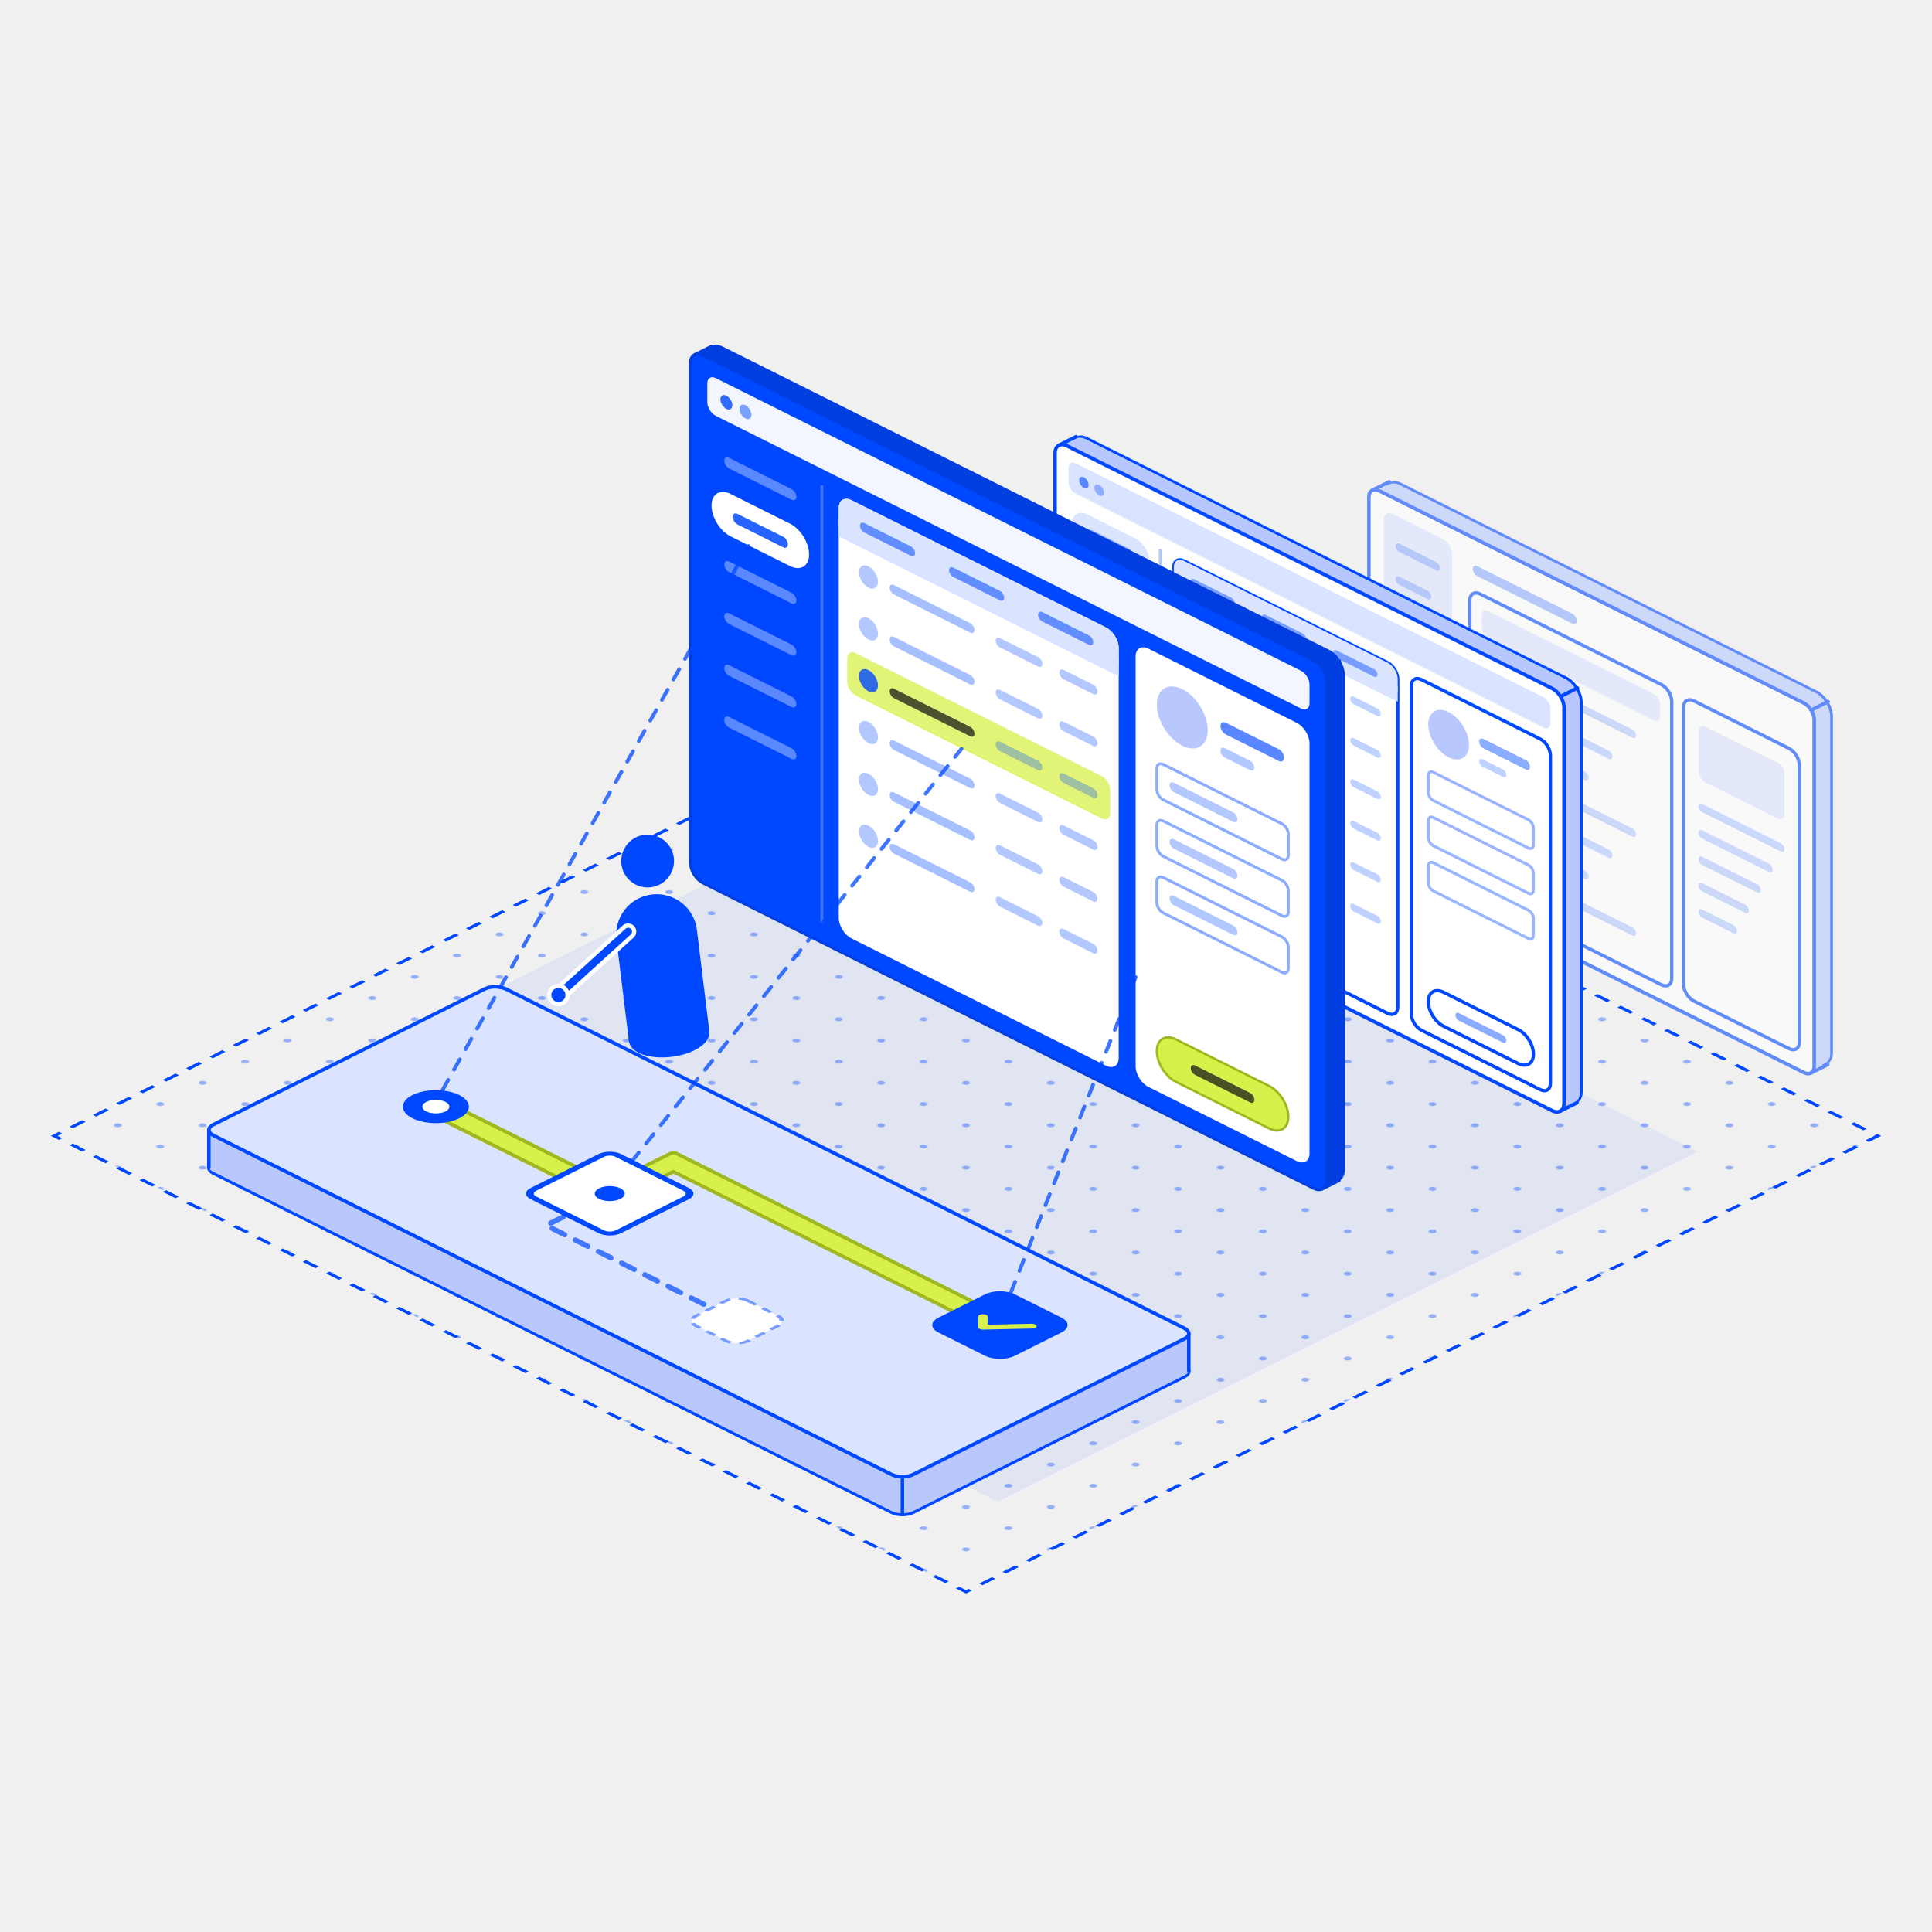
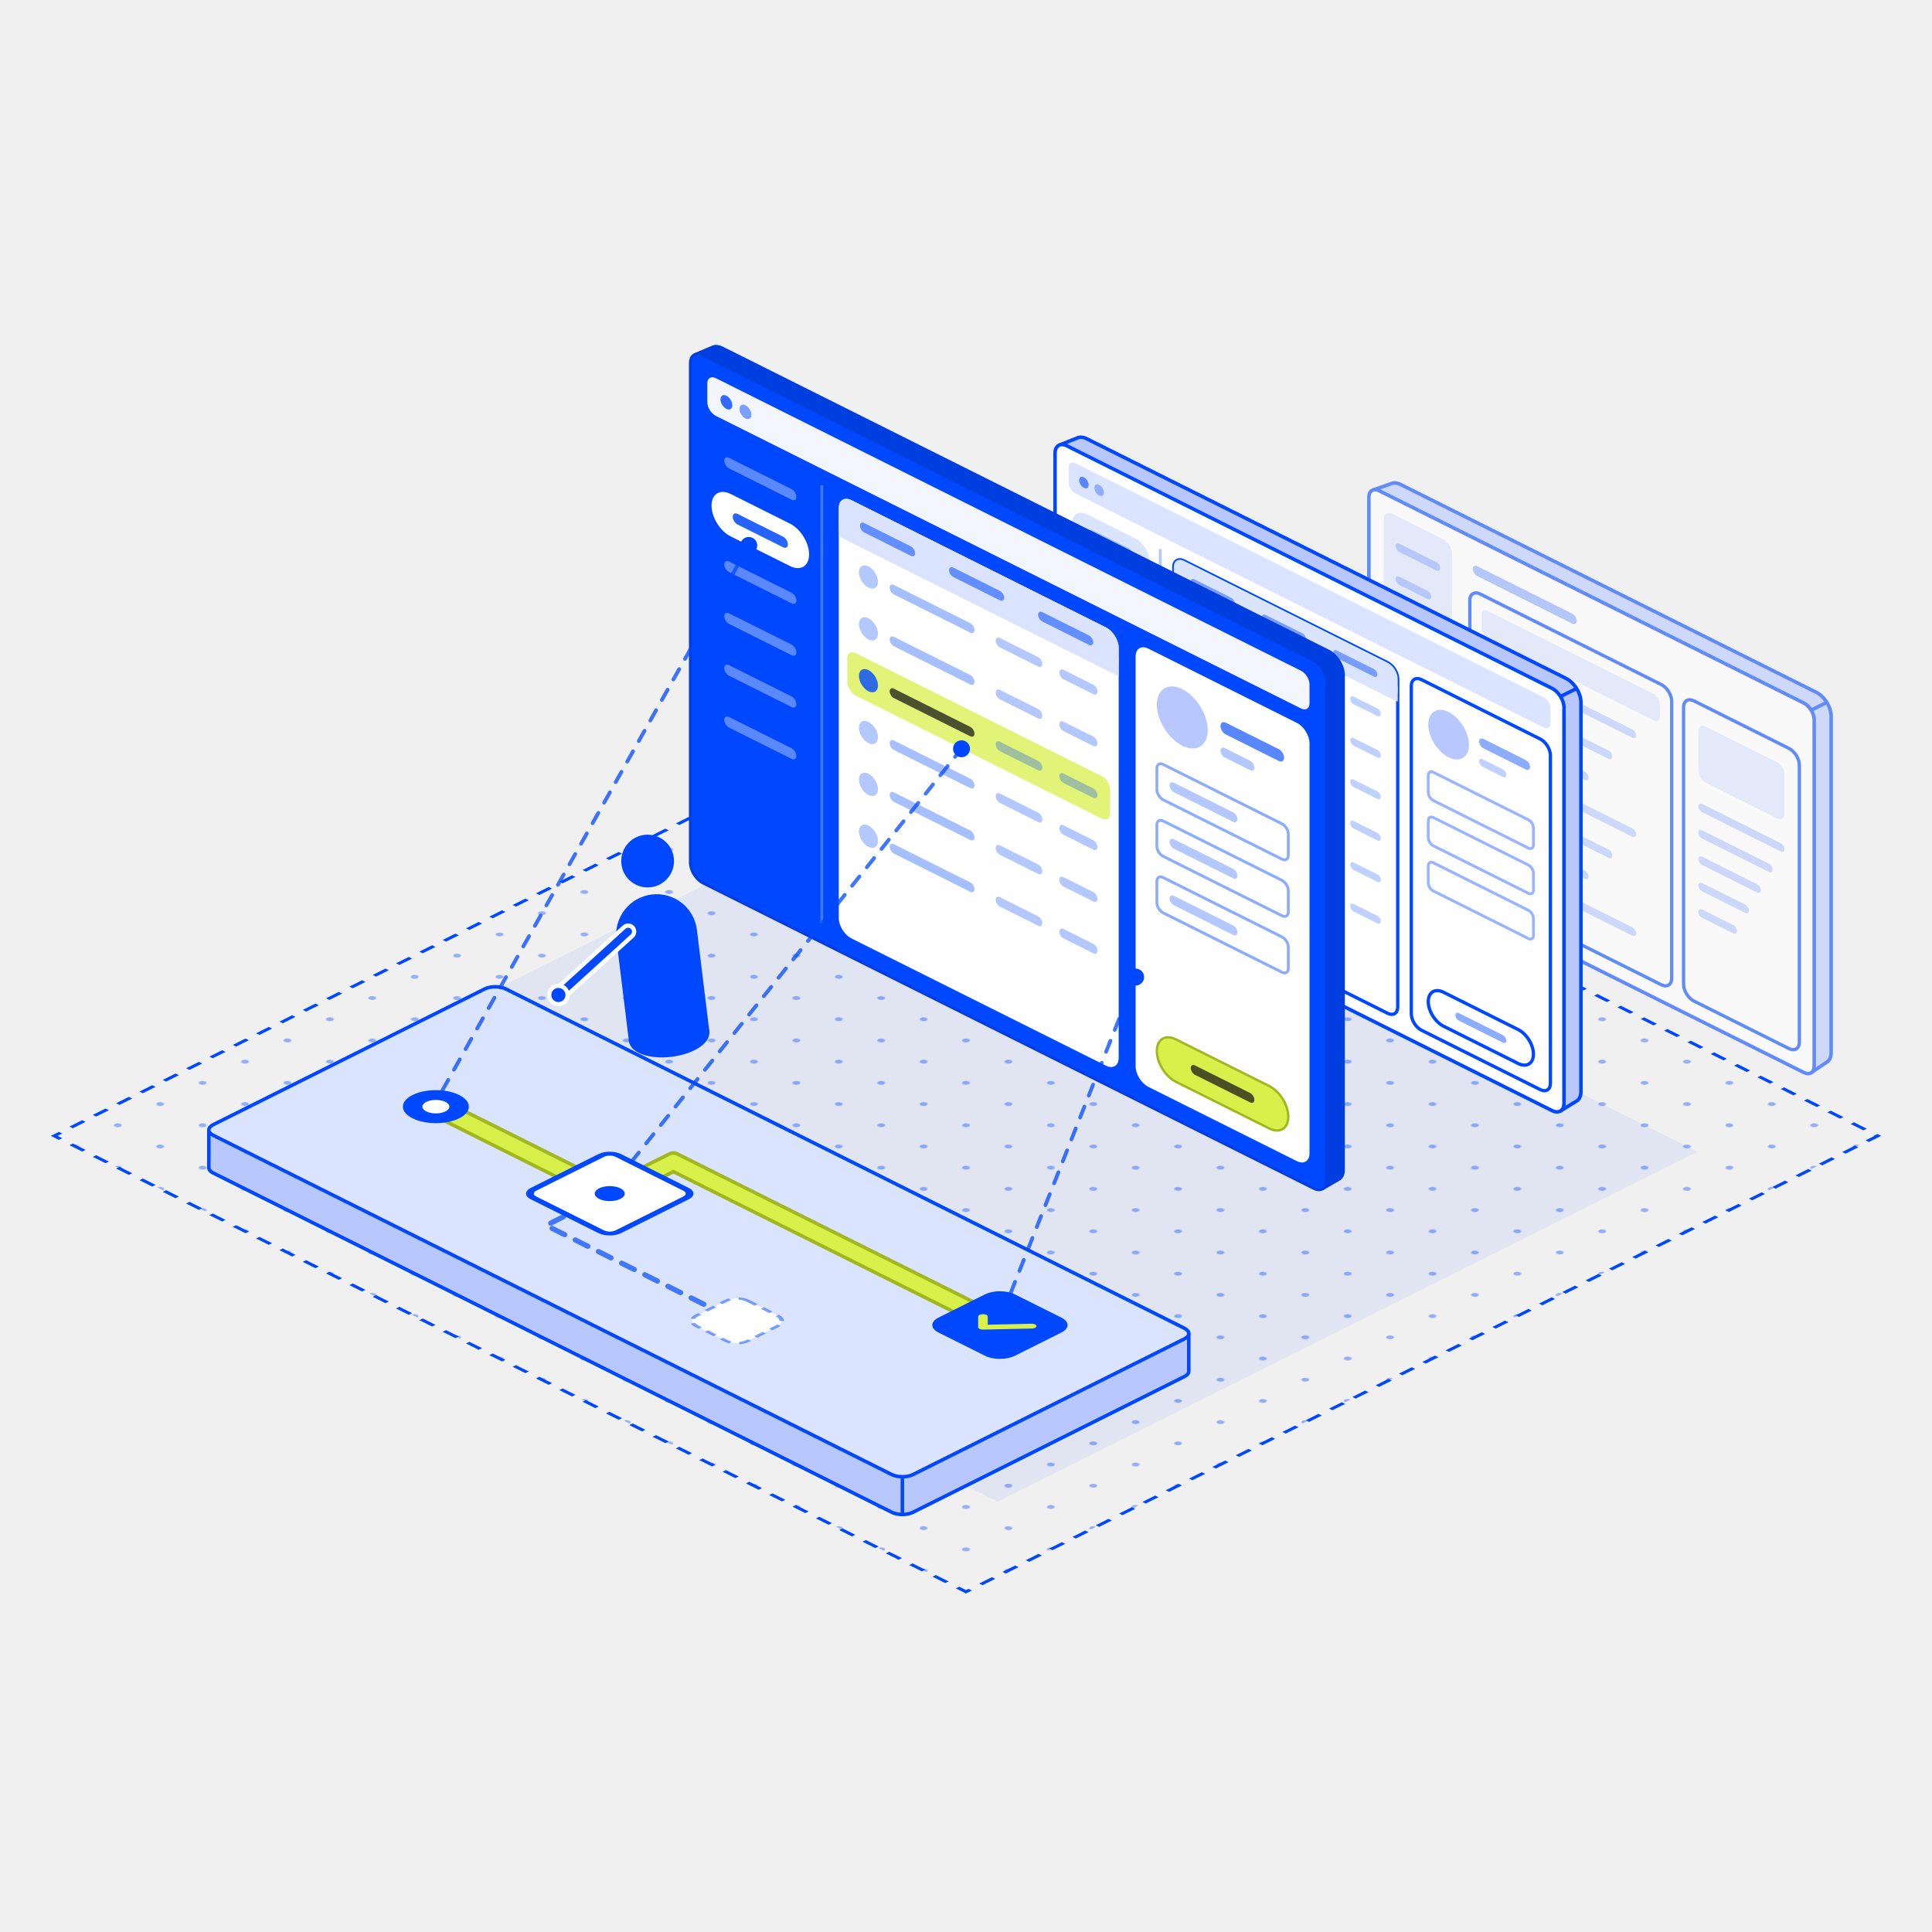
<svg xmlns="http://www.w3.org/2000/svg" width="820" height="820" viewBox="0 0 820 820" role="img" aria-label="Isometric illustration for Product Design. On a dotted floor, a long pale strip at the front holds a worked-out map: a start point, a square decision and two branches; the chosen route runs in lime to an end with a tick, and the other branch is dashed to a pale end. Behind it stands the product at three stages, one in front of the other: at the back its simplest form in plain light blocks, then a tidier light version with nothing yet chosen, and in front the finished solid-blue screen with a menu, a table of records with one row in lime and a detail panel with a lime button. All three keep the same menu, table and detail panel in the same places, so one product is transformed from back to front. Dashed lines rise from the start, the decision and the chosen end to the menu, the table and the detail panel they decided. Just behind the far end of the map a solid blue Tcules designer leans in, pointing at the start point." style="display: block">
  <style>.sm rect,.sm path,.sm circle{vector-effect:non-scaling-stroke}</style>
  <g transform="translate(0.0 -11.4)">
    <defs>
      <pattern id="floorDots" width="20" height="20" patternUnits="userSpaceOnUse">
        <circle cx="10" cy="10" r="1.3" fill="#0048FF" fill-opacity="0.38" />
      </pattern>
      <linearGradient id="bodyShade" x1="0" y1="0" x2="1" y2="0">
        <stop offset="0" stop-color="#FFFFFF" />
        <stop offset="0.45" stop-color="#FFFFFF" />
        <stop offset="1" stop-color="#B8C8FF" />
      </linearGradient>
      <radialGradient id="headShade" cx="0.38" cy="0.32" r="0.75">
        <stop offset="0" stop-color="#FFFFFF" />
        <stop offset="0.55" stop-color="#EEF2FF" />
        <stop offset="1" stop-color="#B8C8FF" />
      </radialGradient>
    </defs>
    <g transform="matrix(0.9 0.45 -0.9 0.45 410.0 300.0)">
      <rect width="430" height="430" fill="url(#floorDots)" />
      <rect width="430" height="430" fill="none" stroke="#0048FF" stroke-width="1.6" stroke-dasharray="6 5" />
      <rect x="35" y="50" width="360" height="330" fill="#0048FF" fill-opacity="0.07" />
    </g>
    <g opacity="0.6">
      <g class="sm" transform="matrix(0.9 0.45 0 1 588.2 213.9)">
-         <rect width="210" height="156.8" rx="7" fill="#B8C8FF" stroke="#0048FF" stroke-width="1.5" vector-effect="non-scaling-stroke" />
+         <rect width="210" height="156.8" rx="7" fill="#B8C8FF" />
      </g>
      <g class="sm" transform="matrix(0.9 0.45 0 1 587.8 214.1)">
        <rect width="210" height="156.8" rx="7" fill="#B8C8FF" />
      </g>
      <g class="sm" transform="matrix(0.9 0.45 0 1 587.3 214.3)">
        <rect width="210" height="156.8" rx="7" fill="#B8C8FF" />
      </g>
      <g class="sm" transform="matrix(0.9 0.45 0 1 586.9 214.6)">
        <rect width="210" height="156.8" rx="7" fill="#B8C8FF" />
      </g>
      <g class="sm" transform="matrix(0.9 0.45 0 1 586.4 214.8)">
        <rect width="210" height="156.8" rx="7" fill="#B8C8FF" />
      </g>
      <g class="sm" transform="matrix(0.9 0.45 0 1 586.0 215.0)">
        <rect width="210" height="156.8" rx="7" fill="#B8C8FF" />
      </g>
      <g class="sm" transform="matrix(0.9 0.45 0 1 585.5 215.2)">
        <rect width="210" height="156.8" rx="7" fill="#B8C8FF" />
      </g>
      <g class="sm" transform="matrix(0.9 0.45 0 1 585.0 215.5)">
        <rect width="210" height="156.8" rx="7" fill="#B8C8FF" />
      </g>
      <g class="sm" transform="matrix(0.9 0.45 0 1 584.6 215.7)">
        <rect width="210" height="156.8" rx="7" fill="#B8C8FF" />
      </g>
      <g class="sm" transform="matrix(0.9 0.45 0 1 584.1 215.9)">
        <rect width="210" height="156.8" rx="7" fill="#B8C8FF" />
      </g>
      <g class="sm" transform="matrix(0.9 0.45 0 1 583.7 216.2)">
        <rect width="210" height="156.8" rx="7" fill="#B8C8FF" />
      </g>
      <g class="sm" transform="matrix(0.9 0.45 0 1 583.2 216.4)">
        <rect width="210" height="156.8" rx="7" fill="#B8C8FF" />
      </g>
      <g class="sm" transform="matrix(0.9 0.45 0 1 582.8 216.6)">
        <rect width="210" height="156.8" rx="7" fill="#B8C8FF" />
      </g>
      <g class="sm" transform="matrix(0.9 0.45 0 1 582.4 216.8)">
        <rect width="210" height="156.8" rx="7" fill="#B8C8FF" />
      </g>
      <g class="sm" transform="matrix(0.9 0.45 0 1 581.9 217.1)">
        <rect width="210" height="156.8" rx="7" fill="#B8C8FF" />
      </g>
      <g class="sm" transform="matrix(0.9 0.45 0 1 581.5 217.3)">
        <rect width="210" height="156.8" rx="7" fill="#B8C8FF" />
      </g>
+       <path d="M582.46 219.49 L590.29 216.74 L590.58 216.61 L590.89 216.51 L591.21 216.44 L591.54 216.39 L591.89 216.37 L592.24 216.39 L592.61 216.43 L592.98 216.50 L593.35 216.59 L593.73 216.72 L594.12 216.87 L594.50 217.05 L770.90 305.25 L771.31 305.47 L771.72 305.72 L772.13 306.00 L772.53 306.30 L772.93 306.63 L773.31 306.99 L773.69 307.37 L774.05 307.76 L774.40 308.18 L774.74 308.61 L775.05 309.06 L775.35 309.53 L775.64 310.00 L775.90 310.49 L776.14 310.98 L776.36 311.48 L776.55 311.98 L776.72 312.48 L776.87 312.98 L776.99 313.48 L777.08 313.97 L777.15 314.46 L777.19 314.94 L777.20 315.40 L777.20 458.20 L777.19 458.64 L777.15 459.07 L777.08 459.49 L776.99 459.88 L776.88 460.26 L776.73 460.61 L776.57 460.94 L776.38 461.24 L776.17 461.52 L775.94 461.77 L775.68 462.00 L775.41 462.19 L775.11 462.36 L768.54 466.81" fill="none" stroke="#0048FF" stroke-width="1.50" vector-effect="non-scaling-stroke" stroke-linecap="butt" stroke-linejoin="round" data-polish="slab-outline" />
+       <path d="M768.71 312.79 L775.35 309.53" fill="none" stroke="#0048FF" stroke-width="1.50" vector-effect="non-scaling-stroke" stroke-linecap="butt" stroke-linejoin="round" data-polish="slab-crease" />
      <g class="sm" transform="matrix(0.9 0.45 0 1 581.0 217.5)">
        <g transform="scale(0.7)">
-           <rect width="300" height="224" rx="7" fill="#FFFFFF" stroke="#0048FF" stroke-width="1.5" />
+           <rect width="300" height="224" rx="7" fill="#FFFFFF" stroke-width="1.5" />
          <rect x="10" y="10" width="46" height="204" rx="6" fill="#DBE4FF" />
          <rect x="18.0" y="26.0" width="30.0" height="5.0" rx="2.50" fill="#0048FF" fill-opacity="0.35" />
          <rect x="18.0" y="46.0" width="24.0" height="5.0" rx="2.50" fill="#0048FF" fill-opacity="0.35" />
          <rect x="18.0" y="66.0" width="30.0" height="5.0" rx="2.50" fill="#0048FF" fill-opacity="0.35" />
          <rect x="18.0" y="86.0" width="24.0" height="5.0" rx="2.50" fill="#0048FF" fill-opacity="0.35" />
          <rect x="18.0" y="106.0" width="30.0" height="5.0" rx="2.50" fill="#0048FF" fill-opacity="0.35" />
          <rect x="18.0" y="126.0" width="24.0" height="5.0" rx="2.50" fill="#0048FF" fill-opacity="0.35" />
          <rect x="70.0" y="16.0" width="70.0" height="6.0" rx="3.00" fill="#0048FF" fill-opacity="0.45" />
          <rect x="68" y="32" width="136" height="182" rx="7" fill="#FFFFFF" stroke="#0048FF" stroke-width="1.4" />
          <rect x="76" y="40" width="120" height="16" rx="4" fill="#DBE4FF" />
          <rect x="84.0" y="68.0" width="96.0" height="5.0" rx="2.50" fill="#0048FF" fill-opacity="0.3" />
          <rect x="84.0" y="88.0" width="80.0" height="5.0" rx="2.50" fill="#0048FF" fill-opacity="0.3" />
          <rect x="84.0" y="108.0" width="64.0" height="5.0" rx="2.50" fill="#0048FF" fill-opacity="0.3" />
          <rect x="84.0" y="128.0" width="96.0" height="5.0" rx="2.50" fill="#0048FF" fill-opacity="0.3" />
          <rect x="84.0" y="148.0" width="80.0" height="5.0" rx="2.50" fill="#0048FF" fill-opacity="0.3" />
          <rect x="84.0" y="168.0" width="64.0" height="5.0" rx="2.50" fill="#0048FF" fill-opacity="0.3" />
          <rect x="84.0" y="188.0" width="96.0" height="5.0" rx="2.50" fill="#0048FF" fill-opacity="0.3" />
          <rect x="212" y="32" width="78" height="182" rx="7" fill="#FFFFFF" stroke="#0048FF" stroke-width="1.4" />
          <rect x="222" y="44" width="58" height="34" rx="5" fill="#DBE4FF" />
          <rect x="222.0" y="92.0" width="58.0" height="5.0" rx="2.50" fill="#0048FF" fill-opacity="0.3" />
          <rect x="222.0" y="108.0" width="50.0" height="5.0" rx="2.50" fill="#0048FF" fill-opacity="0.3" />
          <rect x="222.0" y="124.0" width="42.0" height="5.0" rx="2.50" fill="#0048FF" fill-opacity="0.3" />
          <rect x="222.0" y="140.0" width="34.0" height="5.0" rx="2.50" fill="#0048FF" fill-opacity="0.3" />
          <rect x="222.0" y="156.0" width="26.0" height="5.0" rx="2.50" fill="#0048FF" fill-opacity="0.3" />
+           <rect width="300" height="224" rx="7" stroke="#0048FF" stroke-width="1.5" data-i="20" fill="none" vector-effect="non-scaling-stroke" data-polish="front-outline" />
        </g>
      </g>
-       <path d="M582.45 219.49 L589.65 215.89 M768.71 312.79 L775.91 309.19 M768.55 466.81 L775.75 463.21" fill="none" stroke="#0048FF" stroke-width="1.50" stroke-linecap="round" vector-effect="non-scaling-stroke" data-polish="corner-edges" />
    </g>
    <g class="sm" transform="matrix(0.9 0.45 0 1 455.0 194.5)">
-       <rect width="240" height="179.2" rx="7" fill="#B8C8FF" stroke="#0048FF" stroke-width="1.5" vector-effect="non-scaling-stroke" />
+       <rect width="240" height="179.2" rx="7" fill="#B8C8FF" />
    </g>
    <g class="sm" transform="matrix(0.9 0.45 0 1 454.6 194.7)">
      <rect width="240" height="179.2" rx="7" fill="#B8C8FF" />
    </g>
    <g class="sm" transform="matrix(0.9 0.45 0 1 454.1 195.0)">
      <rect width="240" height="179.2" rx="7" fill="#B8C8FF" />
    </g>
    <g class="sm" transform="matrix(0.9 0.45 0 1 453.7 195.2)">
      <rect width="240" height="179.2" rx="7" fill="#B8C8FF" />
    </g>
    <g class="sm" transform="matrix(0.9 0.45 0 1 453.2 195.4)">
      <rect width="240" height="179.2" rx="7" fill="#B8C8FF" />
    </g>
    <g class="sm" transform="matrix(0.9 0.45 0 1 452.8 195.6)">
      <rect width="240" height="179.2" rx="7" fill="#B8C8FF" />
    </g>
    <g class="sm" transform="matrix(0.9 0.45 0 1 452.3 195.9)">
      <rect width="240" height="179.2" rx="7" fill="#B8C8FF" />
    </g>
    <g class="sm" transform="matrix(0.9 0.45 0 1 451.9 196.1)">
      <rect width="240" height="179.2" rx="7" fill="#B8C8FF" />
    </g>
    <g class="sm" transform="matrix(0.9 0.45 0 1 451.4 196.3)">
      <rect width="240" height="179.2" rx="7" fill="#B8C8FF" />
    </g>
    <g class="sm" transform="matrix(0.9 0.45 0 1 450.9 196.5)">
      <rect width="240" height="179.2" rx="7" fill="#B8C8FF" />
    </g>
    <g class="sm" transform="matrix(0.9 0.45 0 1 450.5 196.8)">
      <rect width="240" height="179.2" rx="7" fill="#B8C8FF" />
    </g>
    <g class="sm" transform="matrix(0.9 0.45 0 1 450.1 197.0)">
      <rect width="240" height="179.2" rx="7" fill="#B8C8FF" />
    </g>
    <g class="sm" transform="matrix(0.9 0.45 0 1 449.6 197.2)">
      <rect width="240" height="179.2" rx="7" fill="#B8C8FF" />
    </g>
    <g class="sm" transform="matrix(0.9 0.45 0 1 449.2 197.4)">
      <rect width="240" height="179.2" rx="7" fill="#B8C8FF" />
    </g>
    <g class="sm" transform="matrix(0.9 0.45 0 1 448.7 197.7)">
      <rect width="240" height="179.2" rx="7" fill="#B8C8FF" />
    </g>
    <g class="sm" transform="matrix(0.9 0.45 0 1 448.2 197.9)">
      <rect width="240" height="179.2" rx="7" fill="#B8C8FF" />
    </g>
+     <path d="M449.47 200.37 L457.09 197.34 L457.38 197.21 L457.69 197.11 L458.01 197.04 L458.34 196.99 L458.69 196.97 L459.04 196.99 L459.41 197.03 L459.78 197.10 L460.15 197.19 L460.53 197.32 L460.92 197.47 L461.30 197.65 L664.70 299.35 L665.11 299.57 L665.52 299.82 L665.93 300.10 L666.33 300.40 L666.73 300.73 L667.11 301.09 L667.49 301.47 L667.85 301.86 L668.20 302.28 L668.54 302.71 L668.85 303.16 L669.15 303.63 L669.44 304.10 L669.70 304.59 L669.94 305.08 L670.16 305.58 L670.35 306.08 L670.52 306.58 L670.67 307.08 L670.79 307.58 L670.88 308.07 L670.95 308.56 L670.99 309.04 L671.00 309.50 L671.00 474.70 L670.99 475.14 L670.95 475.57 L670.88 475.99 L670.79 476.38 L670.68 476.76 L670.53 477.11 L670.37 477.44 L670.18 477.74 L669.97 478.02 L669.74 478.27 L669.48 478.50 L669.21 478.69 L668.91 478.86 L662.13 483.03" fill="none" stroke="#0048FF" stroke-width="1.50" vector-effect="non-scaling-stroke" stroke-linecap="butt" stroke-linejoin="round" data-polish="slab-outline" />
+     <path d="M662.32 307.00 L669.15 303.63" fill="none" stroke="#0048FF" stroke-width="1.50" vector-effect="non-scaling-stroke" stroke-linecap="butt" stroke-linejoin="round" data-polish="slab-crease" />
    <g class="sm" transform="matrix(0.9 0.45 0 1 447.8 198.1)">
      <g transform="scale(0.8)">
-         <rect width="300" height="224" rx="7" fill="#FFFFFF" stroke="#0048FF" stroke-width="1.5" />
+         <rect width="300" height="224" rx="7" fill="#FFFFFF" stroke-width="1.5" />
        <rect x="8" y="7" width="284" height="16" rx="4" fill="#DBE4FF" />
        <circle cx="17" cy="15" r="2.8" fill="#0048FF" fill-opacity="0.60" />
        <circle cx="26" cy="15" r="2.8" fill="#0048FF" fill-opacity="0.35" />
        <rect x="10" y="31" width="46" height="18" rx="9" fill="#DBE4FF" stroke="#0048FF" stroke-opacity="0" stroke-width="1.3" />
        <rect x="20.0" y="38.0" width="26.0" height="4.5" rx="2.25" fill="#0048FF" fill-opacity="0.3" />
        <rect x="10" y="53" width="46" height="18" rx="9" fill="#DBE4FF" stroke="#0048FF" stroke-opacity="0.8" stroke-width="1.3" />
        <rect x="20.0" y="60.0" width="26.0" height="4.5" rx="2.25" fill="#0048FF" fill-opacity="0.6" />
        <rect x="10" y="75" width="46" height="18" rx="9" fill="#DBE4FF" stroke="#0048FF" stroke-opacity="0" stroke-width="1.3" />
        <rect x="20.0" y="82.0" width="26.0" height="4.5" rx="2.25" fill="#0048FF" fill-opacity="0.3" />
        <rect x="10" y="97" width="46" height="18" rx="9" fill="#DBE4FF" stroke="#0048FF" stroke-opacity="0" stroke-width="1.3" />
        <rect x="20.0" y="104.0" width="26.0" height="4.5" rx="2.25" fill="#0048FF" fill-opacity="0.3" />
        <rect x="10" y="119" width="46" height="18" rx="9" fill="#DBE4FF" stroke="#0048FF" stroke-opacity="0" stroke-width="1.3" />
        <rect x="20.0" y="126.0" width="26.0" height="4.5" rx="2.25" fill="#0048FF" fill-opacity="0.3" />
        <rect x="10" y="141" width="46" height="18" rx="9" fill="#DBE4FF" stroke="#0048FF" stroke-opacity="0" stroke-width="1.3" />
        <rect x="20.0" y="148.0" width="26.0" height="4.5" rx="2.25" fill="#0048FF" fill-opacity="0.3" />
        <path d="M62 30 V216" stroke="#0048FF" stroke-opacity="0.3" stroke-width="1.2" />
        <rect x="70" y="30" width="132" height="186" rx="6" fill="#FFFFFF" stroke="#0048FF" stroke-width="1.4" />
        <rect x="70" y="30" width="132" height="18" rx="6" fill="#DBE4FF" />
        <rect x="70" y="40" width="132" height="8" fill="#DBE4FF" />
        <rect x="80.0" y="37.0" width="26.0" height="4.0" rx="2.00" fill="#0048FF" fill-opacity="0.45" />
        <rect x="122.0" y="37.0" width="26.0" height="4.0" rx="2.00" fill="#0048FF" fill-opacity="0.45" />
        <rect x="164.0" y="37.0" width="26.0" height="4.0" rx="2.00" fill="#0048FF" fill-opacity="0.45" />
        <circle cx="84" cy="59" r="4.5" fill="#0048FF" fill-opacity="0.25" />
        <rect x="94.0" y="57.0" width="40.0" height="4.0" rx="2.00" fill="#0048FF" fill-opacity="0.3" />
        <rect x="144.0" y="57.0" width="22.0" height="4.0" rx="2.00" fill="#0048FF" fill-opacity="0.25" />
        <rect x="174.0" y="57.0" width="18.0" height="4.0" rx="2.00" fill="#0048FF" fill-opacity="0.25" />
        <circle cx="84" cy="81" r="4.5" fill="#0048FF" fill-opacity="0.25" />
        <rect x="94.0" y="79.0" width="40.0" height="4.0" rx="2.00" fill="#0048FF" fill-opacity="0.3" />
        <rect x="144.0" y="79.0" width="22.0" height="4.0" rx="2.00" fill="#0048FF" fill-opacity="0.25" />
        <rect x="174.0" y="79.0" width="18.0" height="4.0" rx="2.00" fill="#0048FF" fill-opacity="0.25" />
        <circle cx="84" cy="103" r="4.5" fill="#0048FF" fill-opacity="0.25" />
        <rect x="94.0" y="101.0" width="40.0" height="4.0" rx="2.00" fill="#0048FF" fill-opacity="0.3" />
        <rect x="144.0" y="101.0" width="22.0" height="4.0" rx="2.00" fill="#0048FF" fill-opacity="0.25" />
        <rect x="174.0" y="101.0" width="18.0" height="4.0" rx="2.00" fill="#0048FF" fill-opacity="0.25" />
        <circle cx="84" cy="125" r="4.5" fill="#0048FF" fill-opacity="0.25" />
        <rect x="94.0" y="123.0" width="40.0" height="4.0" rx="2.00" fill="#0048FF" fill-opacity="0.3" />
        <rect x="144.0" y="123.0" width="22.0" height="4.0" rx="2.00" fill="#0048FF" fill-opacity="0.25" />
        <rect x="174.0" y="123.0" width="18.0" height="4.0" rx="2.00" fill="#0048FF" fill-opacity="0.25" />
        <circle cx="84" cy="147" r="4.5" fill="#0048FF" fill-opacity="0.25" />
        <rect x="94.0" y="145.0" width="40.0" height="4.0" rx="2.00" fill="#0048FF" fill-opacity="0.3" />
        <rect x="144.0" y="145.0" width="22.0" height="4.0" rx="2.00" fill="#0048FF" fill-opacity="0.25" />
        <rect x="174.0" y="145.0" width="18.0" height="4.0" rx="2.00" fill="#0048FF" fill-opacity="0.25" />
        <circle cx="84" cy="169" r="4.5" fill="#0048FF" fill-opacity="0.25" />
        <rect x="94.0" y="167.0" width="40.0" height="4.0" rx="2.00" fill="#0048FF" fill-opacity="0.3" />
        <rect x="144.0" y="167.0" width="22.0" height="4.0" rx="2.00" fill="#0048FF" fill-opacity="0.25" />
        <rect x="174.0" y="167.0" width="18.0" height="4.0" rx="2.00" fill="#0048FF" fill-opacity="0.25" />
        <rect x="210" y="30" width="82" height="186" rx="6" fill="#FFFFFF" stroke="#0048FF" stroke-width="1.4" />
        <circle cx="232" cy="52" r="12" fill="#B8C8FF" />
        <rect x="250.0" y="45.0" width="30.0" height="5.0" rx="2.50" fill="#0048FF" fill-opacity="0.45" />
        <rect x="250.0" y="56.0" width="16.0" height="4.0" rx="2.00" fill="#0048FF" fill-opacity="0.25" />
        <rect x="220" y="76" width="62" height="15" rx="3" fill="none" stroke="#0048FF" stroke-opacity="0.4" stroke-width="1.2" />
        <rect x="220" y="100" width="62" height="15" rx="3" fill="none" stroke="#0048FF" stroke-opacity="0.4" stroke-width="1.2" />
        <rect x="220" y="124" width="62" height="15" rx="3" fill="none" stroke="#0048FF" stroke-opacity="0.4" stroke-width="1.2" />
        <rect x="220" y="190" width="62" height="18" rx="9" fill="none" stroke="#0048FF" stroke-width="1.4" />
        <rect x="236.0" y="197.0" width="30.0" height="4.0" rx="2.00" fill="#0048FF" fill-opacity="0.45" />
-       </g>
-     </g>
-     <path d="M449.46 200.37 L456.66 196.77 M662.32 307.00 L669.52 303.40 M662.14 483.03 L669.34 479.43" fill="none" stroke="#0048FF" stroke-width="1.50" stroke-linecap="round" vector-effect="non-scaling-stroke" data-polish="corner-edges" />
+         <rect width="300" height="224" rx="7" stroke="#0048FF" stroke-width="1.5" data-i="61" fill="none" vector-effect="non-scaling-stroke" data-polish="front-outline" />
+       </g>
+     </g>
    <g class="sm" transform="matrix(0.9 0.45 0 1 300.2 155.9)">
-       <rect width="300" height="224" rx="7" fill="#003EE0" stroke="#003EE0" stroke-width="1.2" vector-effect="non-scaling-stroke" />
+       <rect width="300" height="224" rx="7" fill="#003EE0" />
    </g>
    <g class="sm" transform="matrix(0.9 0.45 0 1 299.8 156.1)">
      <rect width="300" height="224" rx="7" fill="#003EE0" />
    </g>
    <g class="sm" transform="matrix(0.9 0.45 0 1 299.3 156.3)">
      <rect width="300" height="224" rx="7" fill="#003EE0" />
    </g>
    <g class="sm" transform="matrix(0.9 0.45 0 1 298.9 156.6)">
      <rect width="300" height="224" rx="7" fill="#003EE0" />
    </g>
    <g class="sm" transform="matrix(0.9 0.45 0 1 298.4 156.8)">
      <rect width="300" height="224" rx="7" fill="#003EE0" />
    </g>
    <g class="sm" transform="matrix(0.9 0.45 0 1 297.9 157.0)">
      <rect width="300" height="224" rx="7" fill="#003EE0" />
    </g>
    <g class="sm" transform="matrix(0.9 0.45 0 1 297.5 157.2)">
      <rect width="300" height="224" rx="7" fill="#003EE0" />
    </g>
    <g class="sm" transform="matrix(0.9 0.45 0 1 297.1 157.5)">
      <rect width="300" height="224" rx="7" fill="#003EE0" />
    </g>
    <g class="sm" transform="matrix(0.9 0.45 0 1 296.6 157.7)">
      <rect width="300" height="224" rx="7" fill="#003EE0" />
    </g>
    <g class="sm" transform="matrix(0.9 0.45 0 1 296.1 157.9)">
      <rect width="300" height="224" rx="7" fill="#003EE0" />
    </g>
    <g class="sm" transform="matrix(0.9 0.45 0 1 295.7 158.2)">
      <rect width="300" height="224" rx="7" fill="#003EE0" />
    </g>
    <g class="sm" transform="matrix(0.9 0.45 0 1 295.2 158.4)">
      <rect width="300" height="224" rx="7" fill="#003EE0" />
    </g>
    <g class="sm" transform="matrix(0.9 0.45 0 1 294.8 158.6)">
      <rect width="300" height="224" rx="7" fill="#003EE0" />
    </g>
    <g class="sm" transform="matrix(0.9 0.45 0 1 294.4 158.8)">
      <rect width="300" height="224" rx="7" fill="#003EE0" />
    </g>
    <g class="sm" transform="matrix(0.9 0.45 0 1 293.9 159.1)">
      <rect width="300" height="224" rx="7" fill="#003EE0" />
    </g>
    <g class="sm" transform="matrix(0.9 0.45 0 1 293.4 159.3)">
      <rect width="300" height="224" rx="7" fill="#003EE0" />
    </g>
+     <path d="M294.79 161.93 L302.29 158.74 L302.58 158.61 L302.89 158.51 L303.21 158.44 L303.54 158.39 L303.89 158.37 L304.24 158.39 L304.61 158.43 L304.98 158.50 L305.35 158.59 L305.73 158.72 L306.12 158.87 L306.50 159.05 L563.90 287.75 L564.31 287.97 L564.72 288.22 L565.13 288.50 L565.53 288.80 L565.93 289.13 L566.31 289.49 L566.69 289.87 L567.05 290.26 L567.40 290.68 L567.74 291.11 L568.05 291.56 L568.35 292.03 L568.64 292.50 L568.90 292.99 L569.14 293.48 L569.36 293.98 L569.55 294.48 L569.72 294.98 L569.87 295.48 L569.99 295.98 L570.08 296.47 L570.15 296.96 L570.19 297.44 L570.20 297.90 L570.20 507.90 L570.19 508.34 L570.15 508.77 L570.08 509.19 L569.99 509.58 L569.88 509.96 L569.73 510.31 L569.57 510.64 L569.38 510.94 L569.17 511.22 L568.94 511.47 L568.68 511.70 L568.41 511.89 L568.11 512.06 L561.21 516.07" fill="none" stroke="#003EE0" stroke-width="1.20" vector-effect="non-scaling-stroke" stroke-linecap="butt" stroke-linejoin="round" data-polish="slab-outline" />
+     <path d="M561.42 295.47 L568.35 292.03" fill="none" stroke="#003EE0" stroke-width="1.20" vector-effect="non-scaling-stroke" stroke-linecap="butt" stroke-linejoin="round" data-polish="slab-crease" />
    <g class="sm" transform="matrix(0.9 0.45 0 1 293.0 159.5)">
-       <rect width="300" height="224" rx="6" fill="#0048FF" stroke="#003EE0" stroke-width="1.2" />
+       <rect width="300" height="224" rx="6" fill="#0048FF" stroke-width="1.2" />
      <rect x="8" y="7" width="284" height="16" rx="4" fill="#FFFFFF" fill-opacity="0.95" />
      <circle cx="17" cy="15" r="2.8" fill="#0048FF" fill-opacity="0.8" />
      <circle cx="26" cy="15" r="2.8" fill="#0048FF" fill-opacity="0.5" />
      <rect x="16.0" y="38.0" width="34.0" height="4.5" rx="2.25" fill="#FFFFFF" fill-opacity="0.35" />
      <rect x="10" y="53" width="46" height="18" rx="9" fill="#FFFFFF" />
      <rect x="20.0" y="60.0" width="26.0" height="4.5" rx="2.25" fill="#0048FF" fill-opacity="0.85" />
      <rect x="16.0" y="82.0" width="34.0" height="4.5" rx="2.25" fill="#FFFFFF" fill-opacity="0.35" />
      <rect x="16.0" y="104.0" width="34.0" height="4.5" rx="2.25" fill="#FFFFFF" fill-opacity="0.35" />
      <rect x="16.0" y="126.0" width="34.0" height="4.5" rx="2.25" fill="#FFFFFF" fill-opacity="0.35" />
      <rect x="16.0" y="148.0" width="34.0" height="4.5" rx="2.25" fill="#FFFFFF" fill-opacity="0.35" />
      <path d="M62 30 V216" stroke="#FFFFFF" stroke-opacity="0.25" stroke-width="1.2" />
      <rect x="70" y="30" width="132" height="186" rx="6" fill="#FFFFFF" />
      <rect x="70" y="30" width="132" height="18" rx="6" fill="#DBE4FF" />
      <rect x="70" y="40" width="132" height="8" fill="#DBE4FF" />
      <rect x="80.0" y="37.0" width="26.0" height="4.0" rx="2.00" fill="#0048FF" fill-opacity="0.55" />
      <rect x="122.0" y="37.0" width="26.0" height="4.0" rx="2.00" fill="#0048FF" fill-opacity="0.55" />
      <rect x="164.0" y="37.0" width="26.0" height="4.0" rx="2.00" fill="#0048FF" fill-opacity="0.55" />
      <circle cx="84" cy="59" r="4.5" fill="#0048FF" fill-opacity="0.3" />
      <rect x="94.0" y="57.0" width="40.0" height="4.0" rx="2.00" fill="#0048FF" fill-opacity="0.35" />
      <rect x="144.0" y="57.0" width="22.0" height="4.0" rx="2.00" fill="#0048FF" fill-opacity="0.3" />
      <rect x="174.0" y="57.0" width="18.0" height="4.0" rx="2.00" fill="#0048FF" fill-opacity="0.3" />
      <circle cx="84" cy="81" r="4.5" fill="#0048FF" fill-opacity="0.3" />
      <rect x="94.0" y="79.0" width="40.0" height="4.0" rx="2.00" fill="#0048FF" fill-opacity="0.35" />
      <rect x="144.0" y="79.0" width="22.0" height="4.0" rx="2.00" fill="#0048FF" fill-opacity="0.3" />
      <rect x="174.0" y="79.0" width="18.0" height="4.0" rx="2.00" fill="#0048FF" fill-opacity="0.3" />
      <rect x="74" y="94" width="124" height="18" rx="4" fill="#D7F04A" fill-opacity="0.75" />
      <circle cx="84" cy="103" r="4.5" fill="#0048FF" fill-opacity="0.8" />
      <rect x="94.0" y="101.0" width="40.0" height="4.0" rx="2.00" fill="#1B1B18" fill-opacity="0.75" />
      <rect x="144.0" y="101.0" width="22.0" height="4.0" rx="2.00" fill="#0048FF" fill-opacity="0.3" />
      <rect x="174.0" y="101.0" width="18.0" height="4.0" rx="2.00" fill="#0048FF" fill-opacity="0.3" />
      <circle cx="84" cy="125" r="4.5" fill="#0048FF" fill-opacity="0.3" />
      <rect x="94.0" y="123.0" width="40.0" height="4.0" rx="2.00" fill="#0048FF" fill-opacity="0.35" />
      <rect x="144.0" y="123.0" width="22.0" height="4.0" rx="2.00" fill="#0048FF" fill-opacity="0.3" />
      <rect x="174.0" y="123.0" width="18.0" height="4.0" rx="2.00" fill="#0048FF" fill-opacity="0.3" />
      <circle cx="84" cy="147" r="4.5" fill="#0048FF" fill-opacity="0.3" />
      <rect x="94.0" y="145.0" width="40.0" height="4.0" rx="2.00" fill="#0048FF" fill-opacity="0.35" />
      <rect x="144.0" y="145.0" width="22.0" height="4.0" rx="2.00" fill="#0048FF" fill-opacity="0.3" />
      <rect x="174.0" y="145.0" width="18.0" height="4.0" rx="2.00" fill="#0048FF" fill-opacity="0.3" />
      <circle cx="84" cy="169" r="4.5" fill="#0048FF" fill-opacity="0.3" />
      <rect x="94.0" y="167.0" width="40.0" height="4.0" rx="2.00" fill="#0048FF" fill-opacity="0.35" />
      <rect x="144.0" y="167.0" width="22.0" height="4.0" rx="2.00" fill="#0048FF" fill-opacity="0.3" />
      <rect x="174.0" y="167.0" width="18.0" height="4.0" rx="2.00" fill="#0048FF" fill-opacity="0.3" />
      <rect x="210" y="30" width="82" height="186" rx="6" fill="#FFFFFF" />
      <circle cx="232" cy="52" r="12" fill="#B8C8FF" />
      <rect x="250.0" y="45.0" width="30.0" height="5.0" rx="2.50" fill="#0048FF" fill-opacity="0.65" />
      <rect x="250.0" y="56.0" width="16.0" height="4.0" rx="2.00" fill="#0048FF" fill-opacity="0.3" />
      <rect x="220" y="76" width="62" height="15" rx="3" fill="none" stroke="#0048FF" stroke-opacity="0.45" stroke-width="1.2" />
      <rect x="226.0" y="81.5" width="32.0" height="4.0" rx="2.00" fill="#0048FF" fill-opacity="0.3" />
      <rect x="220" y="100" width="62" height="15" rx="3" fill="none" stroke="#0048FF" stroke-opacity="0.45" stroke-width="1.2" />
      <rect x="226.0" y="105.5" width="32.0" height="4.0" rx="2.00" fill="#0048FF" fill-opacity="0.3" />
      <rect x="220" y="124" width="62" height="15" rx="3" fill="none" stroke="#0048FF" stroke-opacity="0.45" stroke-width="1.2" />
      <rect x="226.0" y="129.5" width="32.0" height="4.0" rx="2.00" fill="#0048FF" fill-opacity="0.3" />
      <rect x="220" y="190" width="62" height="18" rx="9" fill="#D7F04A" stroke="#A1B71F" stroke-width="1" />
      <rect x="236.0" y="197.0" width="30.0" height="4.0" rx="2.00" fill="#1B1B18" fill-opacity="0.75" />
-     </g>
-     <path d="M294.78 161.94 L301.98 158.34 M561.42 295.47 L568.62 291.87 M561.22 516.06 L568.42 512.46" fill="none" stroke="#003EE0" stroke-width="1.20" stroke-linecap="round" vector-effect="non-scaling-stroke" data-polish="corner-edges" />
+       <rect width="300" height="224" rx="6" stroke="#003EE0" stroke-width="1.2" data-i="133" fill="none" vector-effect="non-scaling-stroke" data-polish="front-outline" />
+     </g>
    <g transform="rotate(-7 284.0 451.2)">
      <path d="M267.9 451.2 V407.8 A16.1 16.1 0 0 1 300.1 407.8 V451.2 Z" fill="#0048FF" stroke="#0048FF" stroke-width="2.2" stroke-linejoin="round" />
      <ellipse cx="284.0" cy="451.2" rx="16.1" ry="7.7" fill="#0048FF" stroke="#0048FF" stroke-width="2.2" />
      <circle cx="284.0" cy="376.3" r="11.2" fill="#0048FF" />
    </g>
    <g transform="matrix(0.9 0.45 -0.9 0.45 210.2 444.9)">
-       <rect width="330" height="138" rx="5" fill="#B8C8FF" stroke="#0048FF" stroke-width="1.5" vector-effect="non-scaling-stroke" />
+       <rect width="330" height="138" rx="5" fill="#B8C8FF" />
    </g>
    <g transform="matrix(0.9 0.45 -0.9 0.45 210.2 444.4)">
      <rect width="330" height="138" rx="5" fill="#B8C8FF" />
    </g>
    <g transform="matrix(0.9 0.45 -0.9 0.45 210.2 443.9)">
      <rect width="330" height="138" rx="5" fill="#B8C8FF" />
    </g>
    <g transform="matrix(0.9 0.45 -0.9 0.45 210.2 443.4)">
      <rect width="330" height="138" rx="5" fill="#B8C8FF" />
    </g>
    <g transform="matrix(0.9 0.45 -0.9 0.45 210.2 442.9)">
      <rect width="330" height="138" rx="5" fill="#B8C8FF" />
    </g>
    <g transform="matrix(0.9 0.45 -0.9 0.45 210.2 442.4)">
      <rect width="330" height="138" rx="5" fill="#B8C8FF" />
    </g>
    <g transform="matrix(0.9 0.45 -0.9 0.45 210.2 441.9)">
      <rect width="330" height="138" rx="5" fill="#B8C8FF" />
    </g>
    <g transform="matrix(0.9 0.45 -0.9 0.45 210.2 441.4)">
      <rect width="330" height="138" rx="5" fill="#B8C8FF" />
    </g>
    <g transform="matrix(0.9 0.45 -0.9 0.45 210.2 440.9)">
      <rect width="330" height="138" rx="5" fill="#B8C8FF" />
    </g>
    <g transform="matrix(0.9 0.45 -0.9 0.45 210.2 440.4)">
      <rect width="330" height="138" rx="5" fill="#B8C8FF" />
    </g>
    <g transform="matrix(0.9 0.45 -0.9 0.45 210.2 439.9)">
      <rect width="330" height="138" rx="5" fill="#B8C8FF" />
    </g>
    <g transform="matrix(0.9 0.45 -0.9 0.45 210.2 439.4)">
      <rect width="330" height="138" rx="5" fill="#B8C8FF" />
    </g>
    <g transform="matrix(0.9 0.45 -0.9 0.45 210.2 438.9)">
      <rect width="330" height="138" rx="5" fill="#B8C8FF" />
    </g>
    <g transform="matrix(0.9 0.45 -0.9 0.45 210.2 438.4)">
      <rect width="330" height="138" rx="5" fill="#B8C8FF" />
    </g>
    <g transform="matrix(0.9 0.45 -0.9 0.45 210.2 437.9)">
      <rect width="330" height="138" rx="5" fill="#B8C8FF" />
    </g>
    <g transform="matrix(0.9 0.45 -0.9 0.45 210.2 437.4)">
      <rect width="330" height="138" rx="5" fill="#B8C8FF" />
    </g>
    <g transform="matrix(0.9 0.45 -0.9 0.45 210.2 436.9)">
      <rect width="330" height="138" rx="5" fill="#B8C8FF" />
    </g>
    <g transform="matrix(0.9 0.45 -0.9 0.45 210.2 436.4)">
      <rect width="330" height="138" rx="5" fill="#B8C8FF" />
    </g>
    <g transform="matrix(0.9 0.45 -0.9 0.45 210.2 435.9)">
      <rect width="330" height="138" rx="5" fill="#B8C8FF" />
    </g>
    <g transform="matrix(0.9 0.45 -0.9 0.45 210.2 435.4)">
      <rect width="330" height="138" rx="5" fill="#B8C8FF" />
    </g>
    <g transform="matrix(0.9 0.45 -0.9 0.45 210.2 434.9)">
      <rect width="330" height="138" rx="5" fill="#B8C8FF" />
    </g>
    <g transform="matrix(0.9 0.45 -0.9 0.45 210.2 434.4)">
      <rect width="330" height="138" rx="5" fill="#B8C8FF" />
    </g>
    <g transform="matrix(0.9 0.45 -0.9 0.45 210.2 433.9)">
      <rect width="330" height="138" rx="5" fill="#B8C8FF" />
    </g>
    <g transform="matrix(0.9 0.45 -0.9 0.45 210.2 433.4)">
      <rect width="330" height="138" rx="5" fill="#B8C8FF" />
    </g>
    <g transform="matrix(0.9 0.45 -0.9 0.45 210.2 432.9)">
      <rect width="330" height="138" rx="5" fill="#B8C8FF" />
    </g>
    <g transform="matrix(0.9 0.45 -0.9 0.45 210.2 432.4)">
      <rect width="330" height="138" rx="5" fill="#B8C8FF" />
    </g>
    <g transform="matrix(0.9 0.45 -0.9 0.45 210.2 431.9)">
      <rect width="330" height="138" rx="5" fill="#B8C8FF" />
    </g>
    <g transform="matrix(0.9 0.45 -0.9 0.45 210.2 431.4)">
      <rect width="330" height="138" rx="5" fill="#B8C8FF" />
    </g>
    <g transform="matrix(0.9 0.45 -0.9 0.45 210.2 430.9)">
      <rect width="330" height="138" rx="5" fill="#B8C8FF" />
    </g>
    <g transform="matrix(0.9 0.45 -0.9 0.45 210.2 430.4)">
      <rect width="330" height="138" rx="5" fill="#B8C8FF" />
    </g>
    <g transform="matrix(0.9 0.45 -0.9 0.45 210.2 429.9)">
      <rect width="330" height="138" rx="5" fill="#B8C8FF" />
    </g>
    <g transform="matrix(0.9 0.45 -0.9 0.45 210.2 429.4)">
      <rect width="330" height="138" rx="5" fill="#B8C8FF" />
    </g>
+     <path d="M504.56 577.40 L504.56 593.40 L504.55 593.61 L504.51 593.82 L504.44 594.02 L504.35 594.22 L504.23 594.42 L504.08 594.62 L503.91 594.81 L503.71 594.99 L503.49 595.17 L503.25 595.34 L502.98 595.50 L502.70 595.65 L387.50 653.25 L387.20 653.39 L386.87 653.52 L386.54 653.65 L386.18 653.76 L385.81 653.85 L385.44 653.94 L385.05 654.01 L384.65 654.07 L384.24 654.12 L383.83 654.15 L383.42 654.18 L383.00 654.18 L382.58 654.18 L382.17 654.15 L381.76 654.12 L381.35 654.07 L380.95 654.01 L380.56 653.94 L380.19 653.85 L379.82 653.76 L379.46 653.65 L379.13 653.52 L378.80 653.39 L378.50 653.25 L90.50 509.25 L90.22 509.10 L89.95 508.94 L89.71 508.77 L89.49 508.59 L89.29 508.41 L89.12 508.22 L88.97 508.02 L88.85 507.82 L88.76 507.62 L88.69 507.42 L88.65 507.21 L88.64 507.00 L88.64 491.00" fill="none" stroke="#0048FF" stroke-width="1.50" vector-effect="non-scaling-stroke" stroke-linecap="butt" stroke-linejoin="round" data-polish="slab-outline" />
+     <path d="M383.00 638.18 L383.00 654.18" fill="none" stroke="#0048FF" stroke-width="1.50" vector-effect="non-scaling-stroke" stroke-linecap="butt" stroke-linejoin="round" data-polish="slab-crease" />
    <g class="sm" transform="matrix(0.9 0.45 -0.9 0.45 210.2 428.9)">
-       <rect width="330" height="138" rx="5" fill="#DBE4FF" stroke="#0048FF" stroke-width="1.5" />
-     </g>
-     <path d="M504.56 577.40 L504.56 593.40 M383.00 638.18 L383.00 654.18 M88.64 491.00 L88.64 507.00" fill="none" stroke="#0048FF" stroke-width="1.50" stroke-linecap="round" vector-effect="non-scaling-stroke" data-polish="corner-edges" />
+       <rect width="330" height="138" rx="5" fill="#DBE4FF" stroke-width="1.5" />
+       <rect width="330" height="138" rx="5" stroke="#0048FF" stroke-width="1.5" data-i="223" fill="none" vector-effect="non-scaling-stroke" data-polish="front-outline" />
+     </g>
    <path d="M258.8 518.0 L231.8 531.5 L312.8 572.0" fill="none" stroke="#0048FF" stroke-opacity="0.7" stroke-width="2.2" stroke-linecap="round" stroke-linejoin="round" stroke-dasharray="6 5" />
    <path d="M185.0 481.1 L258.8 518.0 L285.8 504.5 L424.4 573.8" fill="none" stroke="#A1B71F" stroke-opacity="1" stroke-width="9" stroke-linecap="round" stroke-linejoin="round" />
    <path d="M185.0 481.1 L258.8 518.0 L285.8 504.5 L424.4 573.8" fill="none" stroke="#D7F04A" stroke-opacity="1" stroke-width="6" stroke-linecap="round" stroke-linejoin="round" />
    <g transform="matrix(0.9 0.45 -0.9 0.45 185.0 472.1)">
      <circle cx="10" cy="10" r="11" fill="#0048FF" />
      <circle cx="10" cy="10" r="4.5" fill="#FFFFFF" />
    </g>
    <g transform="matrix(0.9 0.45 -0.9 0.45 258.8 500.0)">
      <rect width="40" height="40" rx="4" fill="#FFFFFF" stroke="#0048FF" stroke-width="2.6" />
      <circle cx="20" cy="20" r="5" fill="#0048FF" />
    </g>
    <g transform="matrix(0.9 0.45 -0.9 0.45 424.4 557.6)">
      <rect width="36" height="36" rx="7" fill="#0048FF" />
      <path d="M10 18 l5 5 l11 -12" fill="none" stroke="#D7F04A" stroke-width="3.2" stroke-linecap="round" stroke-linejoin="round" />
    </g>
    <g transform="matrix(0.9 0.45 -0.9 0.45 312.8 561.2)">
      <rect width="24" height="24" rx="5" fill="#FFFFFF" stroke="#0048FF" stroke-opacity="0.5" stroke-width="1.5" stroke-dasharray="4 3" />
    </g>
    <path d="M266.6 406.8 L237.0 433.7" stroke="#FFFFFF" stroke-width="6.9" stroke-linecap="round" />
    <path d="M266.6 406.8 L237.0 433.7" stroke="#0048FF" stroke-width="3.3" stroke-linecap="round" />
    <circle cx="237.0" cy="433.7" r="3.9" fill="#0048FF" stroke="#FFFFFF" stroke-width="1.8" />
    <path d="M187.8 474.1 L317.8 242.9" stroke="#0048FF" stroke-opacity="0.75" stroke-width="1.6" stroke-dasharray="5 5" stroke-linecap="round" />
+     <circle cx="317.8" cy="242.9" r="3.6" fill="#0048FF" />
    <path d="M268.0 504.5 L408.1 329.2" stroke="#0048FF" stroke-opacity="0.75" stroke-width="1.6" stroke-dasharray="5 5" stroke-linecap="round" />
+     <circle cx="408.1" cy="329.2" r="3.6" fill="#0048FF" />
    <path d="M429.0 560.1 L482.0 426.1" stroke="#0048FF" stroke-opacity="0.75" stroke-width="1.6" stroke-dasharray="5 5" stroke-linecap="round" />
+     <circle cx="482.0" cy="426.1" r="3.6" fill="#0048FF" />
  </g>
</svg>
